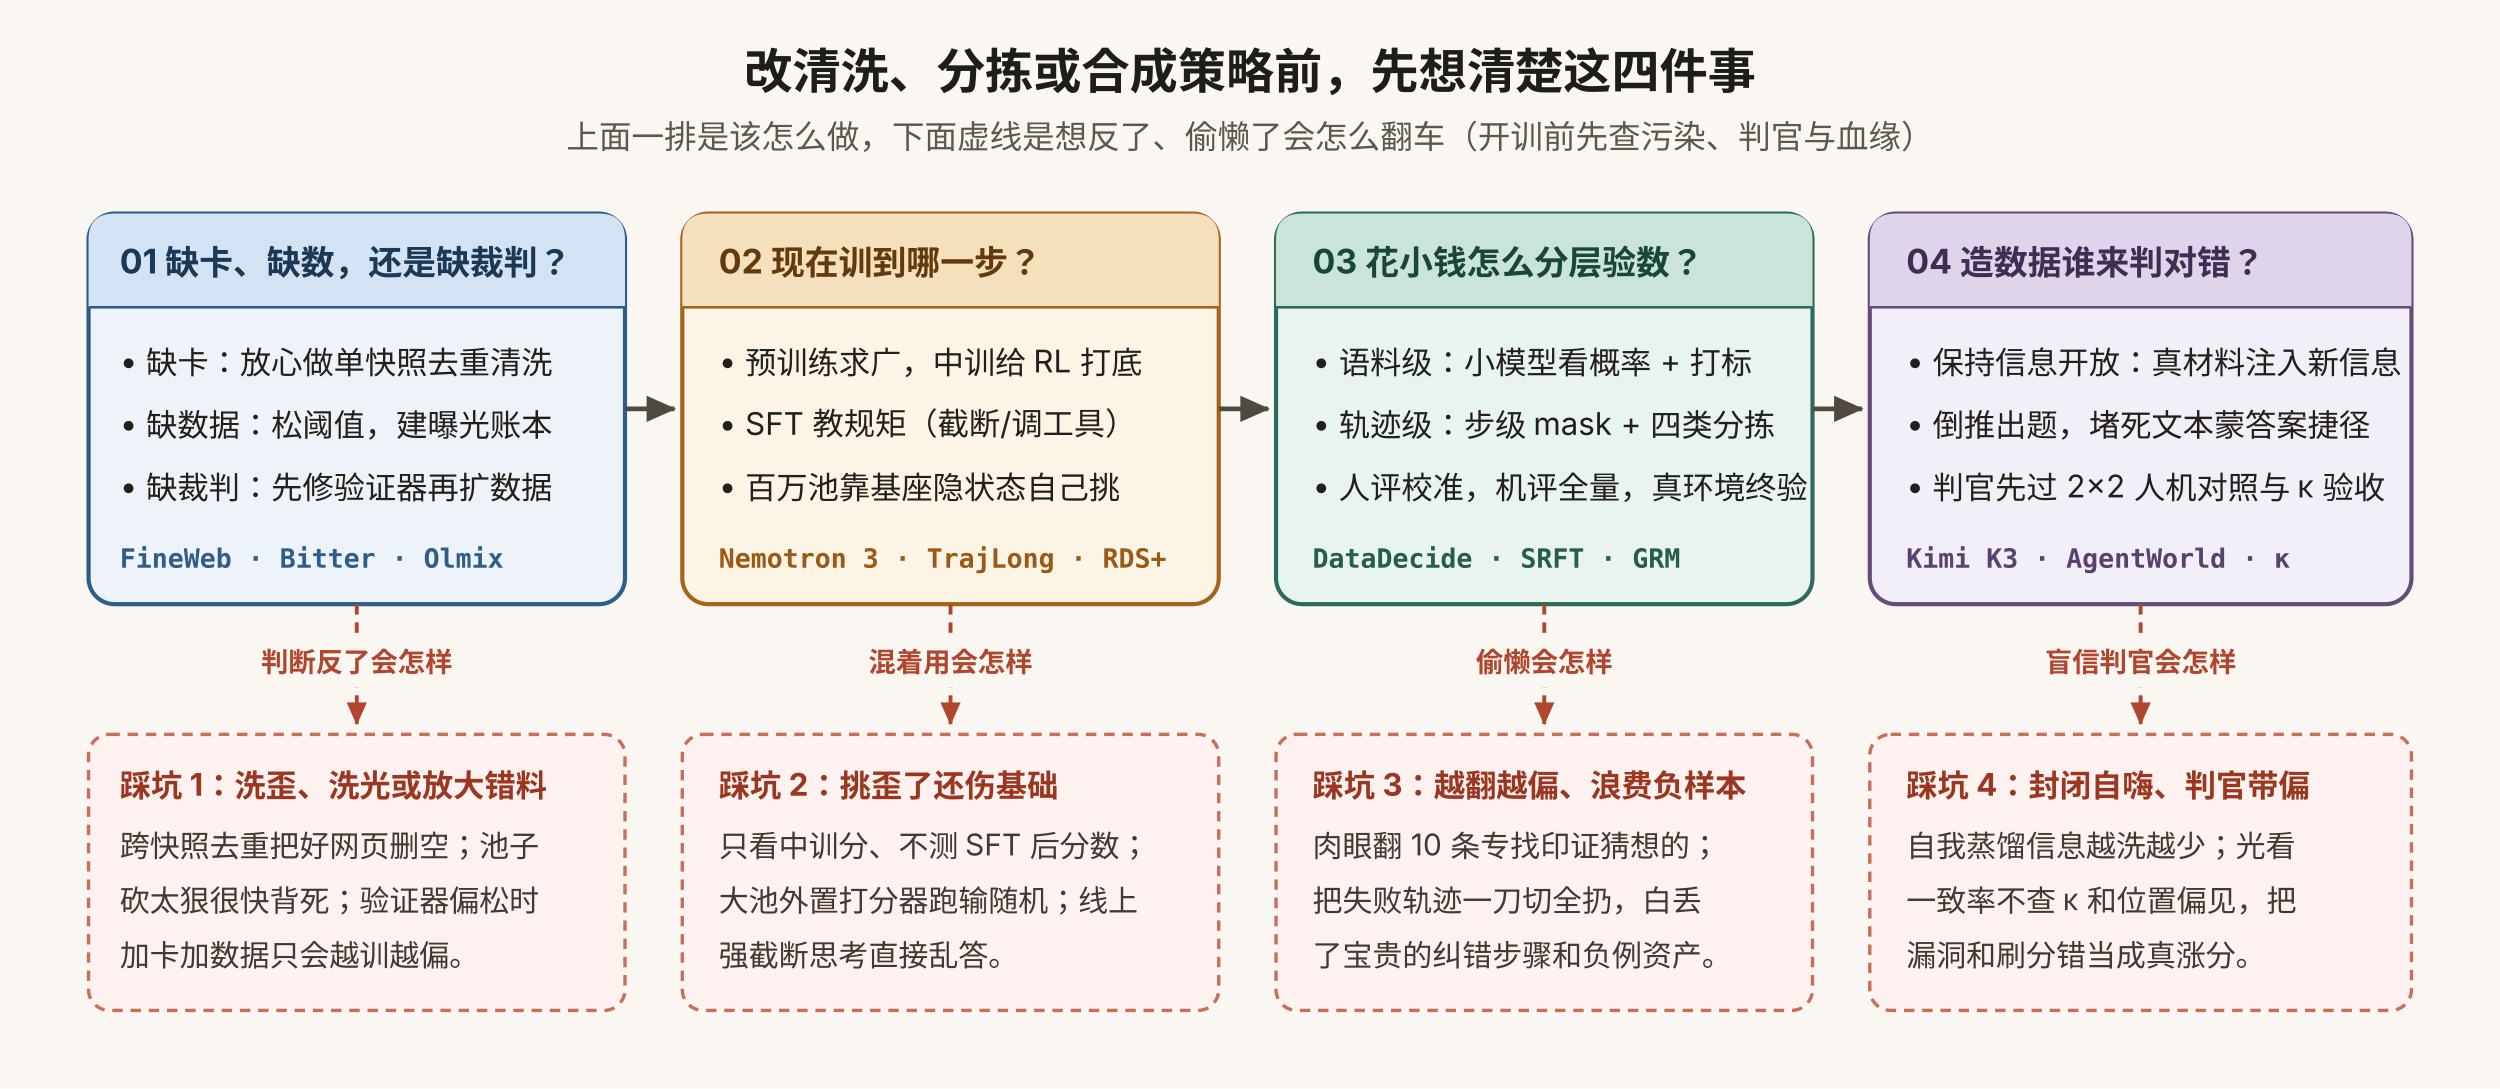
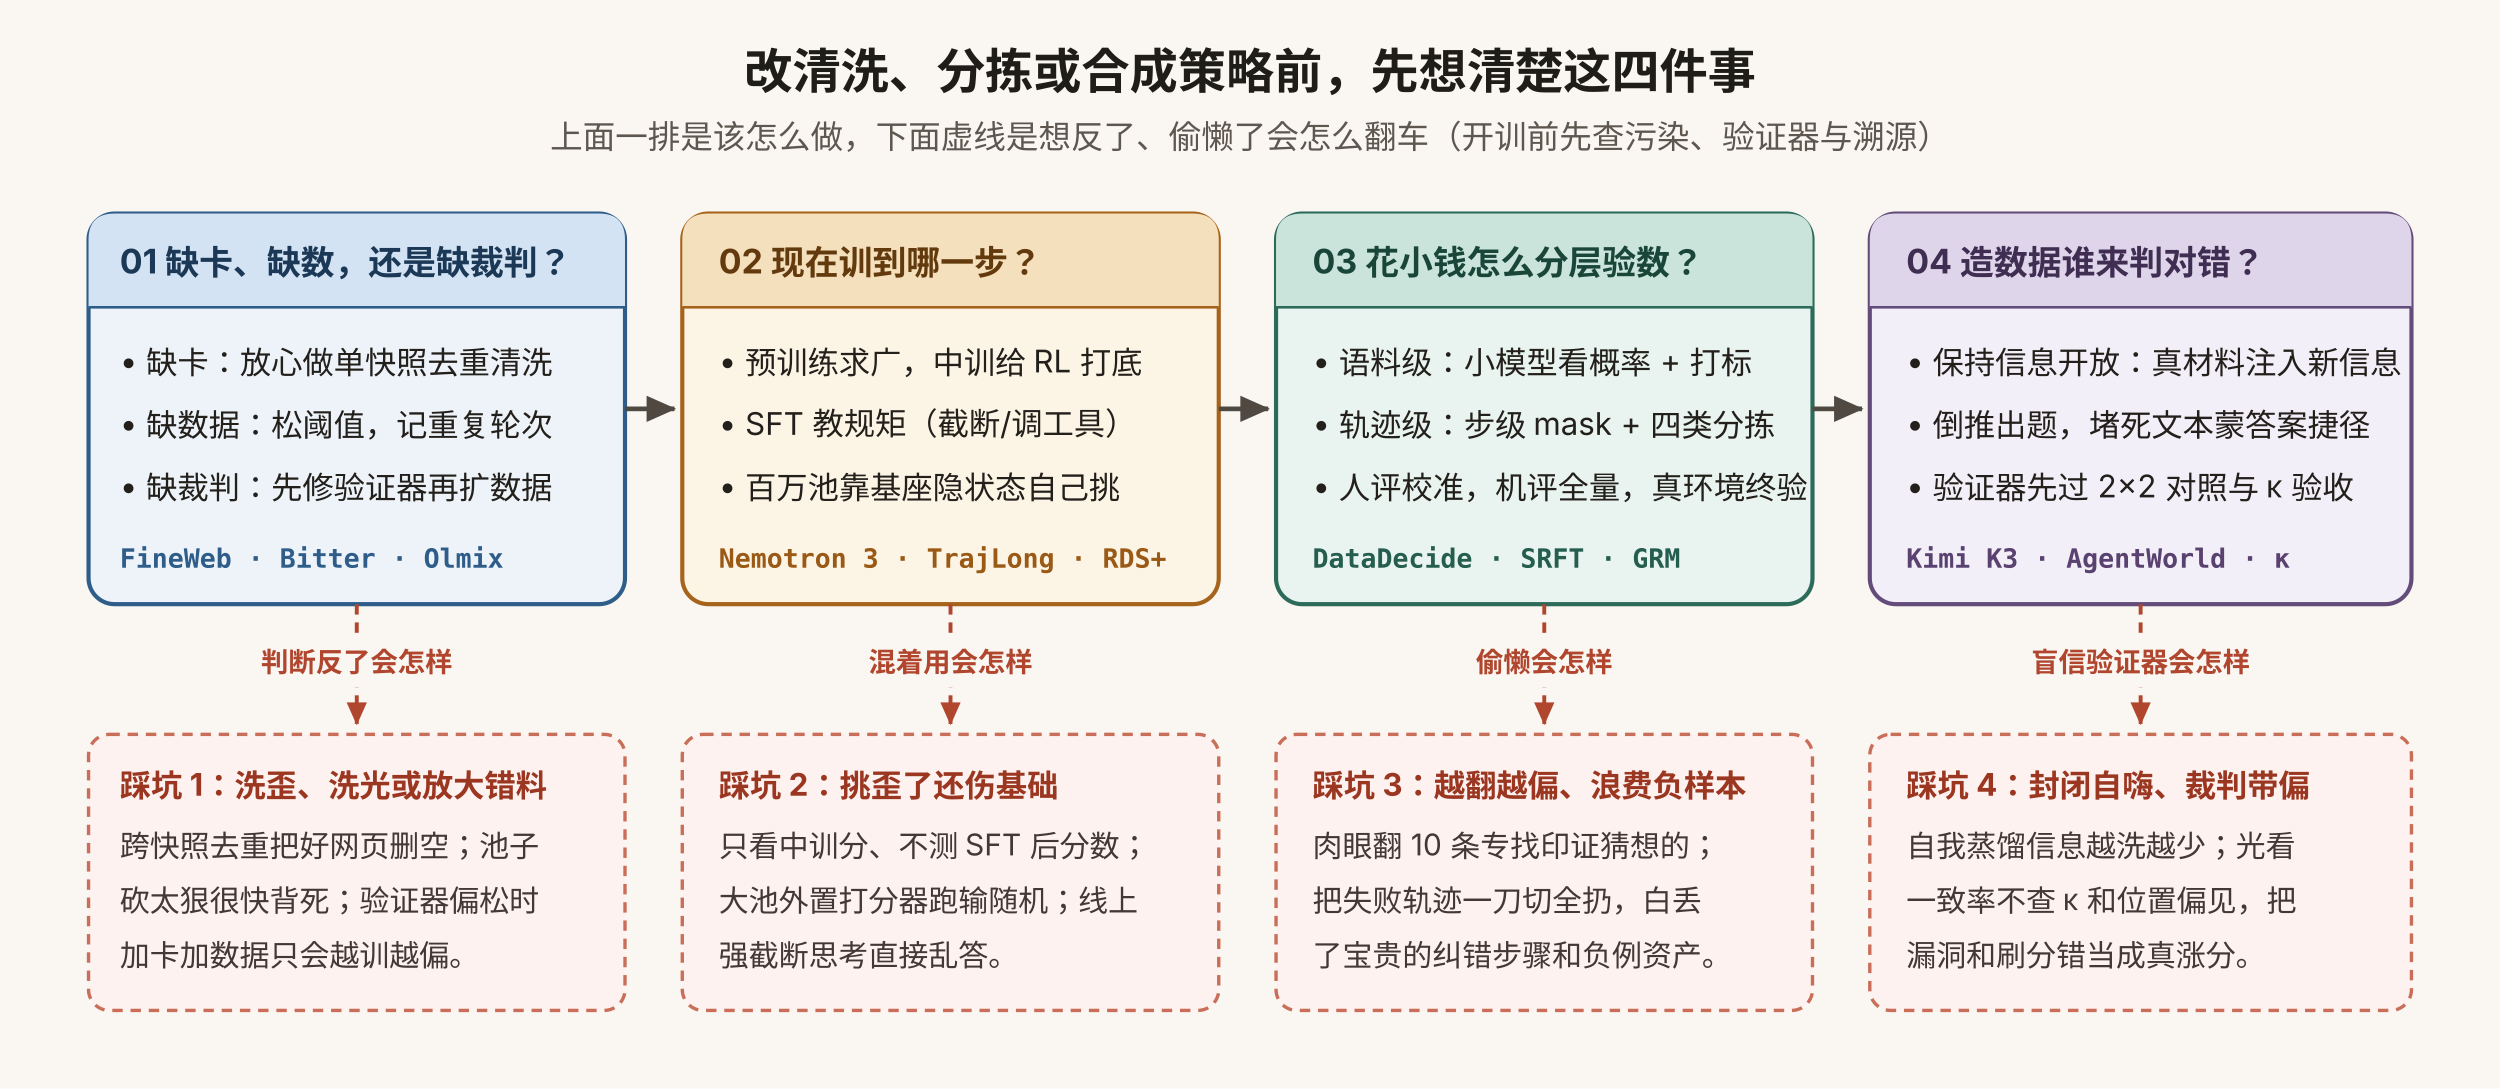
<svg xmlns="http://www.w3.org/2000/svg" viewBox="0 0 960 418" width="960" height="418" role="img" aria-labelledby="title desc">
  <defs>
    <marker id="arrow-main" viewBox="0 0 10 10" refX="8.5" refY="5" markerWidth="7" markerHeight="7" orient="auto">
      <path d="M0 1 L9 5 L0 9 z" fill="#4f4942" />
    </marker>
    <marker id="arrow-fail" viewBox="0 0 10 10" refX="8.5" refY="5" markerWidth="6.5" markerHeight="6.5" orient="auto">
      <path d="M0 1 L9 5 L0 9 z" fill="#b1462f" />
    </marker>
  </defs>
  <rect width="960" height="418" fill="#faf7f2" />
  <text font-family="-apple-system, BlinkMacSystemFont, 'PingFang SC', 'Hiragino Sans GB', 'Segoe UI', Arial, sans-serif" x="480" y="34" font-size="18.5" font-weight="700" fill="#1f1d1a" text-anchor="middle">改清洗、分拣或合成策略前，先想清楚这四件事</text>
-   <text font-family="-apple-system, BlinkMacSystemFont, 'PingFang SC', 'Hiragino Sans GB', 'Segoe UI', Arial, sans-serif" x="480" y="57" font-size="12.5" fill="#5d574f" text-anchor="middle">上面一排是该怎么做，下面虚线是想反了、偷懒了会怎么翻车（开训前先查污染、判官与血缘）</text>
+   <text font-family="-apple-system, BlinkMacSystemFont, 'PingFang SC', 'Hiragino Sans GB', 'Segoe UI', Arial, sans-serif" x="480" y="57" font-size="12.5" fill="#5d574f" text-anchor="middle">上面一排是该怎么做，下面虚线是想反了、偷懒了会怎么翻车（开训前先查污染、验证器与溯源）</text>
  <rect x="34" y="82" width="206" height="150" rx="10" fill="#edf3f9" stroke="#2f5d8a" stroke-width="1.6" />
  <path d="M44 82 H230 Q240 82 240 92 V118 H34 V92 Q34 82 44 82 Z" fill="#d3e3f3" />
  <line x1="34" y1="118" x2="240" y2="118" stroke="#2f5d8a" stroke-width="1" />
  <text font-family="-apple-system, BlinkMacSystemFont, 'PingFang SC', 'Hiragino Sans GB', sans-serif" x="46" y="105" font-size="13" font-weight="700" fill="#1b3956">01 缺卡、缺数，还是缺裁判？</text>
  <text font-family="-apple-system, BlinkMacSystemFont, 'PingFang SC', 'Hiragino Sans GB', sans-serif" x="46" y="143" font-size="12" fill="#23201c">• 缺卡：放心做单快照去重清洗</text>
-   <text font-family="-apple-system, BlinkMacSystemFont, 'PingFang SC', 'Hiragino Sans GB', sans-serif" x="46" y="167" font-size="12" fill="#23201c">• 缺数据：松阈值，建曝光账本</text>
+   <text font-family="-apple-system, BlinkMacSystemFont, 'PingFang SC', 'Hiragino Sans GB', sans-serif" x="46" y="167" font-size="12" fill="#23201c">• 缺数据：松阈值，记重复轮次</text>
  <text font-family="-apple-system, BlinkMacSystemFont, 'PingFang SC', 'Hiragino Sans GB', sans-serif" x="46" y="191" font-size="12" fill="#23201c">• 缺裁判：先修验证器再扩数据</text>
  <text font-family="ui-monospace, SFMono-Regular, Menlo, monospace" x="46" y="218" font-size="10.2" font-weight="600" fill="#2f5d8a">FineWeb · Bitter · Olmix</text>
  <rect x="262" y="82" width="206" height="150" rx="10" fill="#fcf5e6" stroke="#a6631b" stroke-width="1.6" />
  <path d="M272 82 H458 Q468 82 468 92 V118 H262 V92 Q262 82 272 82 Z" fill="#f4e0bc" />
  <line x1="262" y1="118" x2="468" y2="118" stroke="#a6631b" stroke-width="1" />
  <text font-family="-apple-system, BlinkMacSystemFont, 'PingFang SC', 'Hiragino Sans GB', sans-serif" x="276" y="105" font-size="13" font-weight="700" fill="#633a0d">02 现在训到哪一步？</text>
  <text font-family="-apple-system, BlinkMacSystemFont, 'PingFang SC', 'Hiragino Sans GB', sans-serif" x="276" y="143" font-size="12" fill="#23201c">• 预训练求广，中训给 RL 打底</text>
  <text font-family="-apple-system, BlinkMacSystemFont, 'PingFang SC', 'Hiragino Sans GB', sans-serif" x="276" y="167" font-size="12" fill="#23201c">• SFT 教规矩（截断/调工具）</text>
  <text font-family="-apple-system, BlinkMacSystemFont, 'PingFang SC', 'Hiragino Sans GB', sans-serif" x="276" y="191" font-size="12" fill="#23201c">• 百万池靠基座隐状态自己挑</text>
  <text font-family="ui-monospace, SFMono-Regular, Menlo, monospace" x="276" y="218" font-size="10.2" font-weight="600" fill="#9a5914">Nemotron 3 · TrajLong · RDS+</text>
  <rect x="490" y="82" width="206" height="150" rx="10" fill="#e9f4f0" stroke="#2c6b5a" stroke-width="1.6" />
  <path d="M500 82 H686 Q696 82 696 92 V118 H490 V92 Q490 82 500 82 Z" fill="#cae4db" />
  <line x1="490" y1="118" x2="696" y2="118" stroke="#2c6b5a" stroke-width="1" />
  <text font-family="-apple-system, BlinkMacSystemFont, 'PingFang SC', 'Hiragino Sans GB', sans-serif" x="504" y="105" font-size="13" font-weight="700" fill="#1a463a">03 花小钱怎么分层验数？</text>
  <text font-family="-apple-system, BlinkMacSystemFont, 'PingFang SC', 'Hiragino Sans GB', sans-serif" x="504" y="143" font-size="12" fill="#23201c">• 语料级：小模型看概率 + 打标</text>
  <text font-family="-apple-system, BlinkMacSystemFont, 'PingFang SC', 'Hiragino Sans GB', sans-serif" x="504" y="167" font-size="12" fill="#23201c">• 轨迹级：步级 mask + 四类分拣</text>
  <text font-family="-apple-system, BlinkMacSystemFont, 'PingFang SC', 'Hiragino Sans GB', sans-serif" x="504" y="191" font-size="12" fill="#23201c">• 人评校准，机评全量，真环境终验</text>
  <text font-family="ui-monospace, SFMono-Regular, Menlo, monospace" x="504" y="218" font-size="10.2" font-weight="600" fill="#255d4e">DataDecide · SRFT · GRM</text>
  <rect x="718" y="82" width="208" height="150" rx="10" fill="#f3eff8" stroke="#634b7a" stroke-width="1.6" />
  <path d="M728 82 H916 Q926 82 926 92 V118 H718 V92 Q718 82 728 82 Z" fill="#dfd5eb" />
  <line x1="718" y1="118" x2="926" y2="118" stroke="#634b7a" stroke-width="1" />
  <text font-family="-apple-system, BlinkMacSystemFont, 'PingFang SC', 'Hiragino Sans GB', sans-serif" x="732" y="105" font-size="13" font-weight="700" fill="#3f2d52">04 造数据谁来判对错？</text>
  <text font-family="-apple-system, BlinkMacSystemFont, 'PingFang SC', 'Hiragino Sans GB', sans-serif" x="732" y="143" font-size="12" fill="#23201c">• 保持信息开放：真材料注入新信息</text>
  <text font-family="-apple-system, BlinkMacSystemFont, 'PingFang SC', 'Hiragino Sans GB', sans-serif" x="732" y="167" font-size="12" fill="#23201c">• 倒推出题，堵死文本蒙答案捷径</text>
-   <text font-family="-apple-system, BlinkMacSystemFont, 'PingFang SC', 'Hiragino Sans GB', sans-serif" x="732" y="191" font-size="12" fill="#23201c">• 判官先过 2×2 人机对照与 κ 验收</text>
+   <text font-family="-apple-system, BlinkMacSystemFont, 'PingFang SC', 'Hiragino Sans GB', sans-serif" x="732" y="191" font-size="12" fill="#23201c">• 验证器先过 2×2 对照与 κ 验收</text>
  <text font-family="ui-monospace, SFMono-Regular, Menlo, monospace" x="732" y="218" font-size="10.2" font-weight="600" fill="#594170">Kimi K3 · AgentWorld · κ</text>
  <line x1="240" y1="157" x2="259" y2="157" stroke="#4f4942" stroke-width="1.8" marker-end="url(#arrow-main)" />
  <line x1="468" y1="157" x2="487" y2="157" stroke="#4f4942" stroke-width="1.8" marker-end="url(#arrow-main)" />
  <line x1="696" y1="157" x2="715" y2="157" stroke="#4f4942" stroke-width="1.8" marker-end="url(#arrow-main)" />
  <line x1="137" y1="232" x2="137" y2="278" stroke="#b1462f" stroke-width="1.5" stroke-dasharray="4 3" marker-end="url(#arrow-fail)" />
  <line x1="365" y1="232" x2="365" y2="278" stroke="#b1462f" stroke-width="1.5" stroke-dasharray="4 3" marker-end="url(#arrow-fail)" />
  <line x1="593" y1="232" x2="593" y2="278" stroke="#b1462f" stroke-width="1.5" stroke-dasharray="4 3" marker-end="url(#arrow-fail)" />
  <line x1="822" y1="232" x2="822" y2="278" stroke="#b1462f" stroke-width="1.5" stroke-dasharray="4 3" marker-end="url(#arrow-fail)" />
  <rect x="93" y="244" width="88" height="20" rx="4" fill="#faf7f2" />
  <text font-family="-apple-system, BlinkMacSystemFont, 'PingFang SC', sans-serif" x="137" y="258" font-size="10.5" font-weight="600" fill="#b1462f" text-anchor="middle">判断反了会怎样</text>
  <rect x="321" y="244" width="88" height="20" rx="4" fill="#faf7f2" />
  <text font-family="-apple-system, BlinkMacSystemFont, 'PingFang SC', sans-serif" x="365" y="258" font-size="10.5" font-weight="600" fill="#b1462f" text-anchor="middle">混着用会怎样</text>
  <rect x="549" y="244" width="88" height="20" rx="4" fill="#faf7f2" />
  <text font-family="-apple-system, BlinkMacSystemFont, 'PingFang SC', sans-serif" x="593" y="258" font-size="10.5" font-weight="600" fill="#b1462f" text-anchor="middle">偷懒会怎样</text>
  <rect x="770" y="244" width="104" height="20" rx="4" fill="#faf7f2" />
-   <text font-family="-apple-system, BlinkMacSystemFont, 'PingFang SC', sans-serif" x="822" y="258" font-size="10.5" font-weight="600" fill="#b1462f" text-anchor="middle">盲信判官会怎样</text>
+   <text font-family="-apple-system, BlinkMacSystemFont, 'PingFang SC', sans-serif" x="822" y="258" font-size="10.5" font-weight="600" fill="#b1462f" text-anchor="middle">盲信验证器会怎样</text>
  <rect x="34" y="282" width="206" height="106" rx="8" fill="#fdf2ef" stroke="#c96e59" stroke-width="1.3" stroke-dasharray="4 3" />
  <text font-family="-apple-system, BlinkMacSystemFont, 'PingFang SC', sans-serif" x="46" y="306" font-size="12" font-weight="700" fill="#9b3621">踩坑 1：洗歪、洗光或放大错料</text>
  <text font-family="-apple-system, BlinkMacSystemFont, 'PingFang SC', sans-serif" x="46" y="329" font-size="11.5" fill="#433834">跨快照去重把好网页删空；池子</text>
  <text font-family="-apple-system, BlinkMacSystemFont, 'PingFang SC', sans-serif" x="46" y="350" font-size="11.5" fill="#433834">砍太狠很快背死；验证器偏松时</text>
  <text font-family="-apple-system, BlinkMacSystemFont, 'PingFang SC', sans-serif" x="46" y="371" font-size="11.5" fill="#433834">加卡加数据只会越训越偏。</text>
  <rect x="262" y="282" width="206" height="106" rx="8" fill="#fdf2ef" stroke="#c96e59" stroke-width="1.3" stroke-dasharray="4 3" />
  <text font-family="-apple-system, BlinkMacSystemFont, 'PingFang SC', sans-serif" x="276" y="306" font-size="12" font-weight="700" fill="#9b3621">踩坑 2：挑歪了还伤基础</text>
  <text font-family="-apple-system, BlinkMacSystemFont, 'PingFang SC', sans-serif" x="276" y="329" font-size="11.5" fill="#433834">只看中训分、不测 SFT 后分数；</text>
  <text font-family="-apple-system, BlinkMacSystemFont, 'PingFang SC', sans-serif" x="276" y="350" font-size="11.5" fill="#433834">大池外置打分器跑输随机；线上</text>
  <text font-family="-apple-system, BlinkMacSystemFont, 'PingFang SC', sans-serif" x="276" y="371" font-size="11.5" fill="#433834">强截断思考直接乱答。</text>
  <rect x="490" y="282" width="206" height="106" rx="8" fill="#fdf2ef" stroke="#c96e59" stroke-width="1.3" stroke-dasharray="4 3" />
  <text font-family="-apple-system, BlinkMacSystemFont, 'PingFang SC', sans-serif" x="504" y="306" font-size="12" font-weight="700" fill="#9b3621">踩坑 3：越翻越偏、浪费负样本</text>
  <text font-family="-apple-system, BlinkMacSystemFont, 'PingFang SC', sans-serif" x="504" y="329" font-size="11.5" fill="#433834">肉眼翻 10 条专找印证猜想的；</text>
  <text font-family="-apple-system, BlinkMacSystemFont, 'PingFang SC', sans-serif" x="504" y="350" font-size="11.5" fill="#433834">把失败轨迹一刀切全扔，白丢</text>
  <text font-family="-apple-system, BlinkMacSystemFont, 'PingFang SC', sans-serif" x="504" y="371" font-size="11.5" fill="#433834">了宝贵的纠错步骤和负例资产。</text>
  <rect x="718" y="282" width="208" height="106" rx="8" fill="#fdf2ef" stroke="#c96e59" stroke-width="1.3" stroke-dasharray="4 3" />
-   <text font-family="-apple-system, BlinkMacSystemFont, 'PingFang SC', sans-serif" x="732" y="306" font-size="12" font-weight="700" fill="#9b3621">踩坑 4：封闭自嗨、判官带偏</text>
+   <text font-family="-apple-system, BlinkMacSystemFont, 'PingFang SC', sans-serif" x="732" y="306" font-size="12" font-weight="700" fill="#9b3621">踩坑 4：封闭自嗨、裁判带偏</text>
  <text font-family="-apple-system, BlinkMacSystemFont, 'PingFang SC', sans-serif" x="732" y="329" font-size="11.5" fill="#433834">自我蒸馏信息越洗越少；光看</text>
  <text font-family="-apple-system, BlinkMacSystemFont, 'PingFang SC', sans-serif" x="732" y="350" font-size="11.5" fill="#433834">一致率不查 κ 和位置偏见，把</text>
  <text font-family="-apple-system, BlinkMacSystemFont, 'PingFang SC', sans-serif" x="732" y="371" font-size="11.5" fill="#433834">漏洞和刷分错当成真涨分。</text>
</svg>
